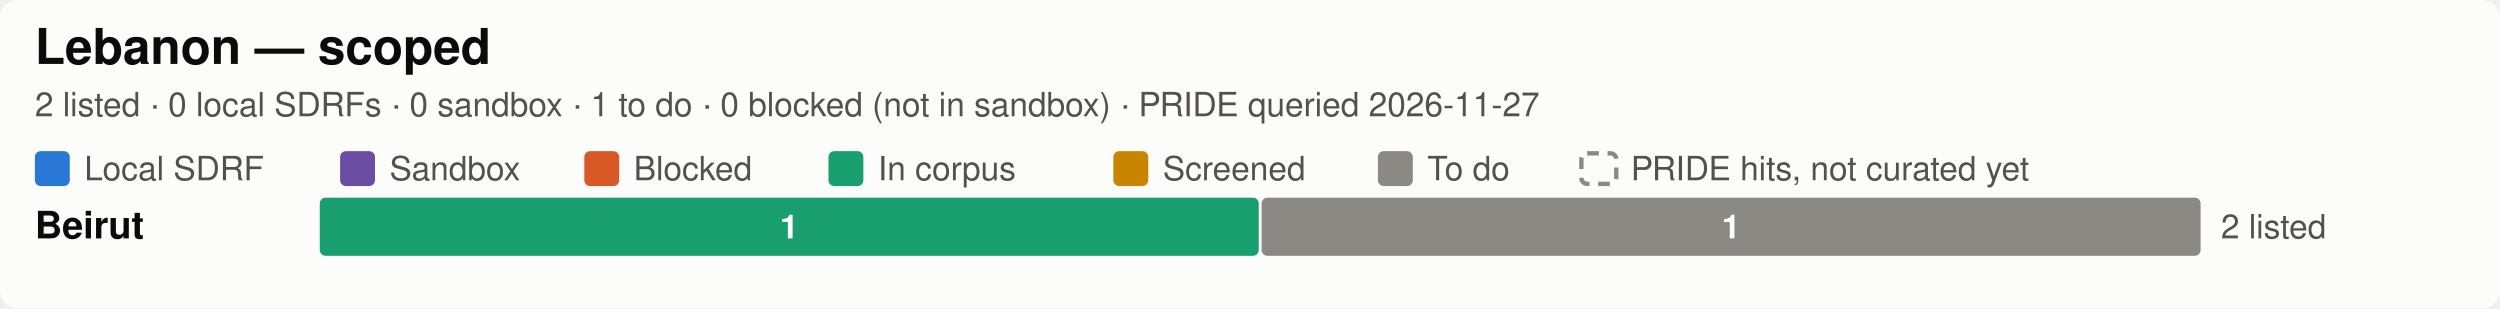
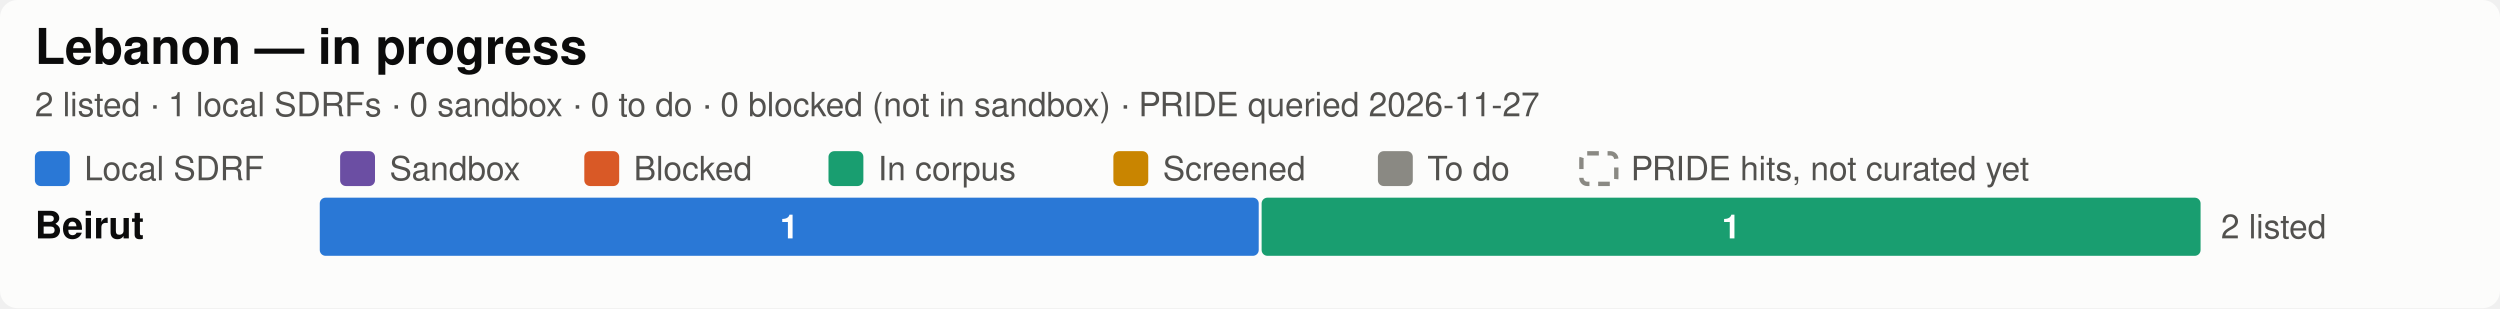
<svg xmlns="http://www.w3.org/2000/svg" width="860" height="106.0" viewBox="0 0 860 106.0" role="img" aria-label="Lebanon SDRF progress by city">
  <style>
  .bg { fill: #fcfcfb; }
  .title { fill: #0b0b0b; font-size: 17px; font-weight: 600; }
  .city { fill: #0b0b0b; font-size: 13px; font-weight: 600; }
  .sub, .legend, .total, .axis { fill: #52514e; font-size: 11.5px; }
  .seg { font-size: 11.5px; font-weight: 600; fill: #ffffff; font-variant-numeric: tabular-nums; }
  .uncurated { fill: none; stroke: #8a8983; stroke-width: 1.5; stroke-dasharray: 4 3; }
  .grid { stroke: #e8e7e2; stroke-width: 1; }
  text { font-family: -apple-system, "Segoe UI", Helvetica, Arial, sans-serif; }
  .c-annotated { fill: #2a78d6; }
  .c-sandbox { fill: #6b4ea3; }
  .c-blocked { fill: #d95926; }
  .c-in_corpus { fill: #199e70; }
  .c-screened { fill: #c98500; }
  .c-todo { fill: #8a8983; }

  @media (prefers-color-scheme: dark) {
    .bg { fill: #1a1a19; }
    .title, .city { fill: #ffffff; }
    .sub, .legend, .total, .axis { fill: #c3c2b7; }
    .uncurated { stroke: #8f8e86; }
    .grid { stroke: #3a3a37; }
    .c-annotated { fill: #3987e5; }
    .c-sandbox { fill: #7d5fb5; }
    .c-blocked { fill: #d95926; }
    .c-in_corpus { fill: #199e70; }
    .c-screened { fill: #c98500; }
    .c-todo { fill: #6b6a65; }
  }
</style>
  <rect class="bg" width="860" height="106.0" rx="6" />
-   <text class="title" x="12" y="22">Lebanon — scoped</text>
-   <text class="sub" x="12" y="40">2 listed · 0 local SDRFs · 0 sandbox · 1 to do · 0 blocked (not in sandbox) · PRIDE queried 2026-11-27</text>
+   <text class="title" x="12" y="22">Lebanon — in progress</text>
+   <text class="sub" x="12" y="40">2 listed · 1 local SDRFs · 0 sandbox · 0 to do · 0 blocked (not in sandbox) · PRIDE queried 2026-11-27</text>
  <rect class="c-annotated" fill="#2a78d6" x="12.0" y="52.0" width="12" height="12" rx="2" />
  <text class="legend" x="29.0" y="62.0">Local SDRF</text>
  <rect class="c-sandbox" fill="#6b4ea3" x="117.0" y="52.0" width="12" height="12" rx="2" />
  <text class="legend" x="134.0" y="62.0">Sandbox</text>
  <rect class="c-blocked" fill="#d95926" x="201.0" y="52.0" width="12" height="12" rx="2" />
  <text class="legend" x="218.0" y="62.0">Blocked</text>
  <rect class="c-in_corpus" fill="#199e70" x="285.0" y="52.0" width="12" height="12" rx="2" />
  <text class="legend" x="302.0" y="62.0">In corpus</text>
  <rect class="c-screened" fill="#c98500" x="383.0" y="52.0" width="12" height="12" rx="2" />
  <text class="legend" x="400.0" y="62.0">Screened</text>
  <rect class="c-todo" fill="#8a8983" x="474.0" y="52.0" width="12" height="12" rx="2" />
  <text class="legend" x="491.0" y="62.0">To do</text>
  <rect class="uncurated" fill="none" stroke="#8a8983" x="544.0" y="52.75" width="12" height="10.5" rx="2" />
  <text class="legend" x="561.0" y="62.0">PRIDE hits, not curated yet</text>
  <text class="city" x="12" y="82.0">Beirut</text>
-   <rect class="c-in_corpus" fill="#199e70" x="110.0" y="68.0" width="323.0" height="20" rx="2" />
+   <rect class="c-annotated" fill="#2a78d6" x="110.0" y="68.0" width="323.0" height="20" rx="2" />
  <text class="seg" x="271.5" y="82.0" text-anchor="middle">1</text>
-   <rect class="c-todo" fill="#8a8983" x="434.0" y="68.0" width="323.0" height="20" rx="2" />
+   <rect class="c-in_corpus" fill="#199e70" x="434.0" y="68.0" width="323.0" height="20" rx="2" />
  <text class="seg" x="595.5" y="82.0" text-anchor="middle">1</text>
  <text class="total" x="764.0" y="82.0">2 listed</text>
</svg>
